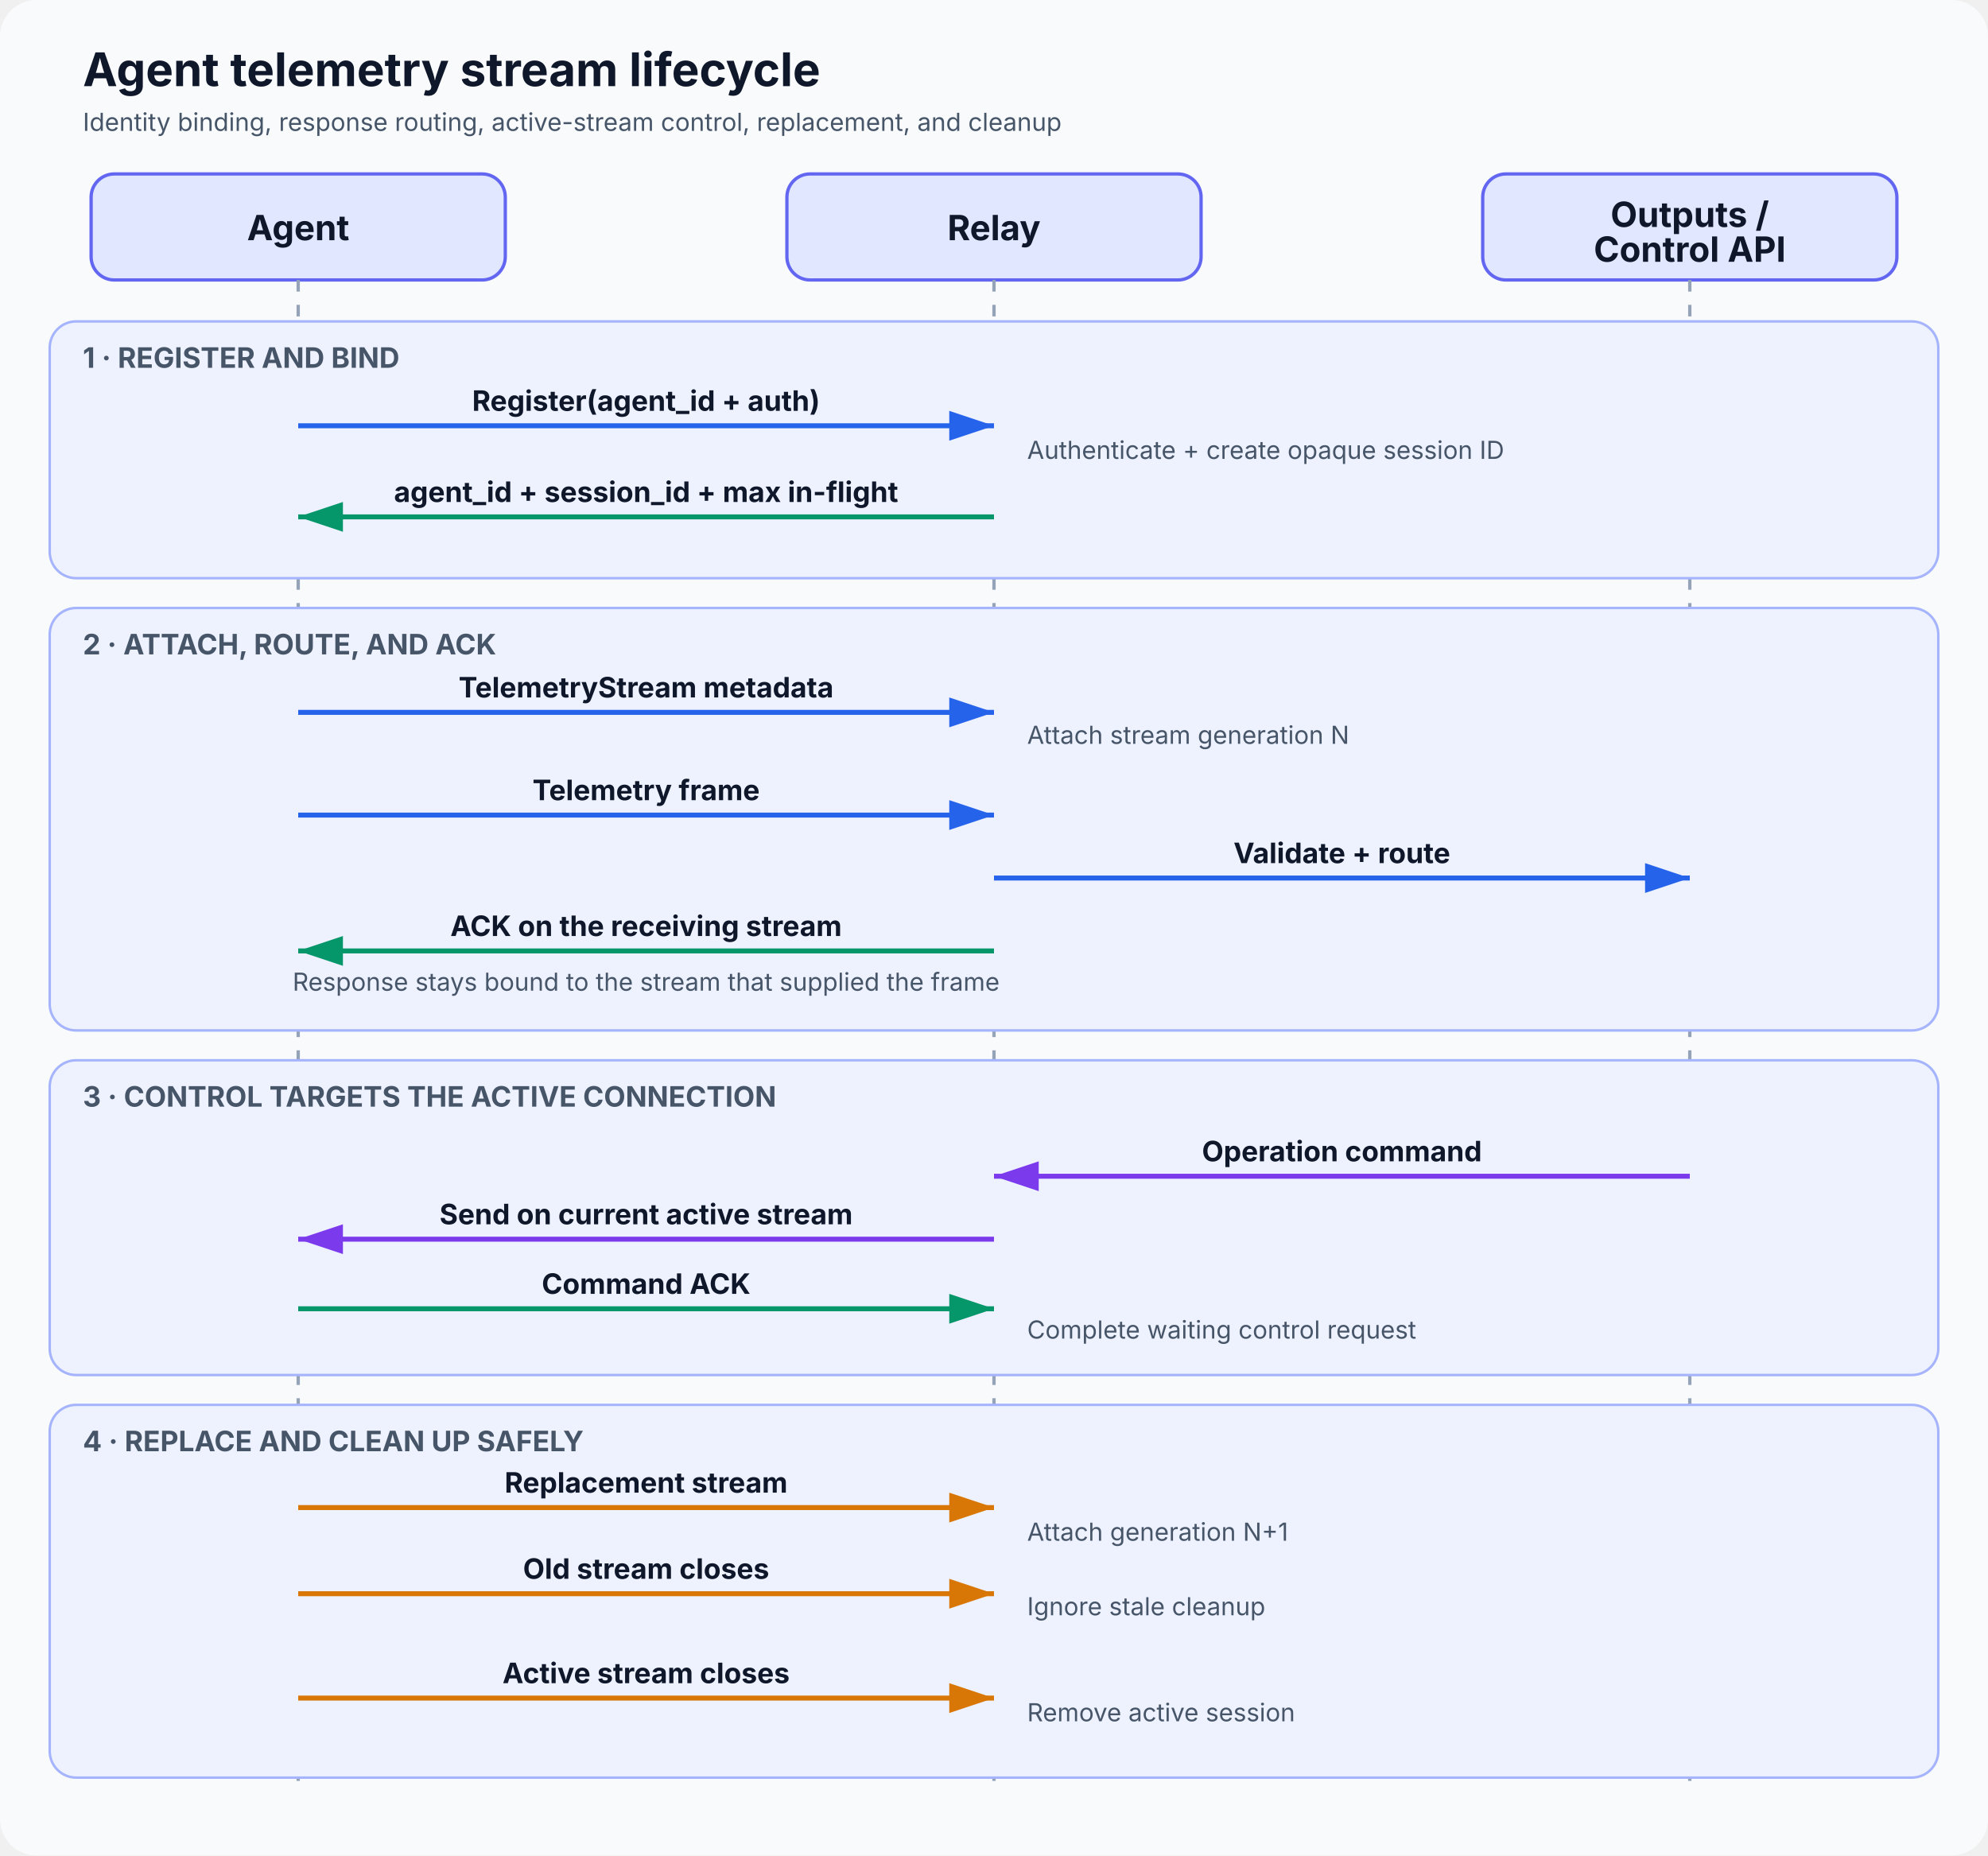
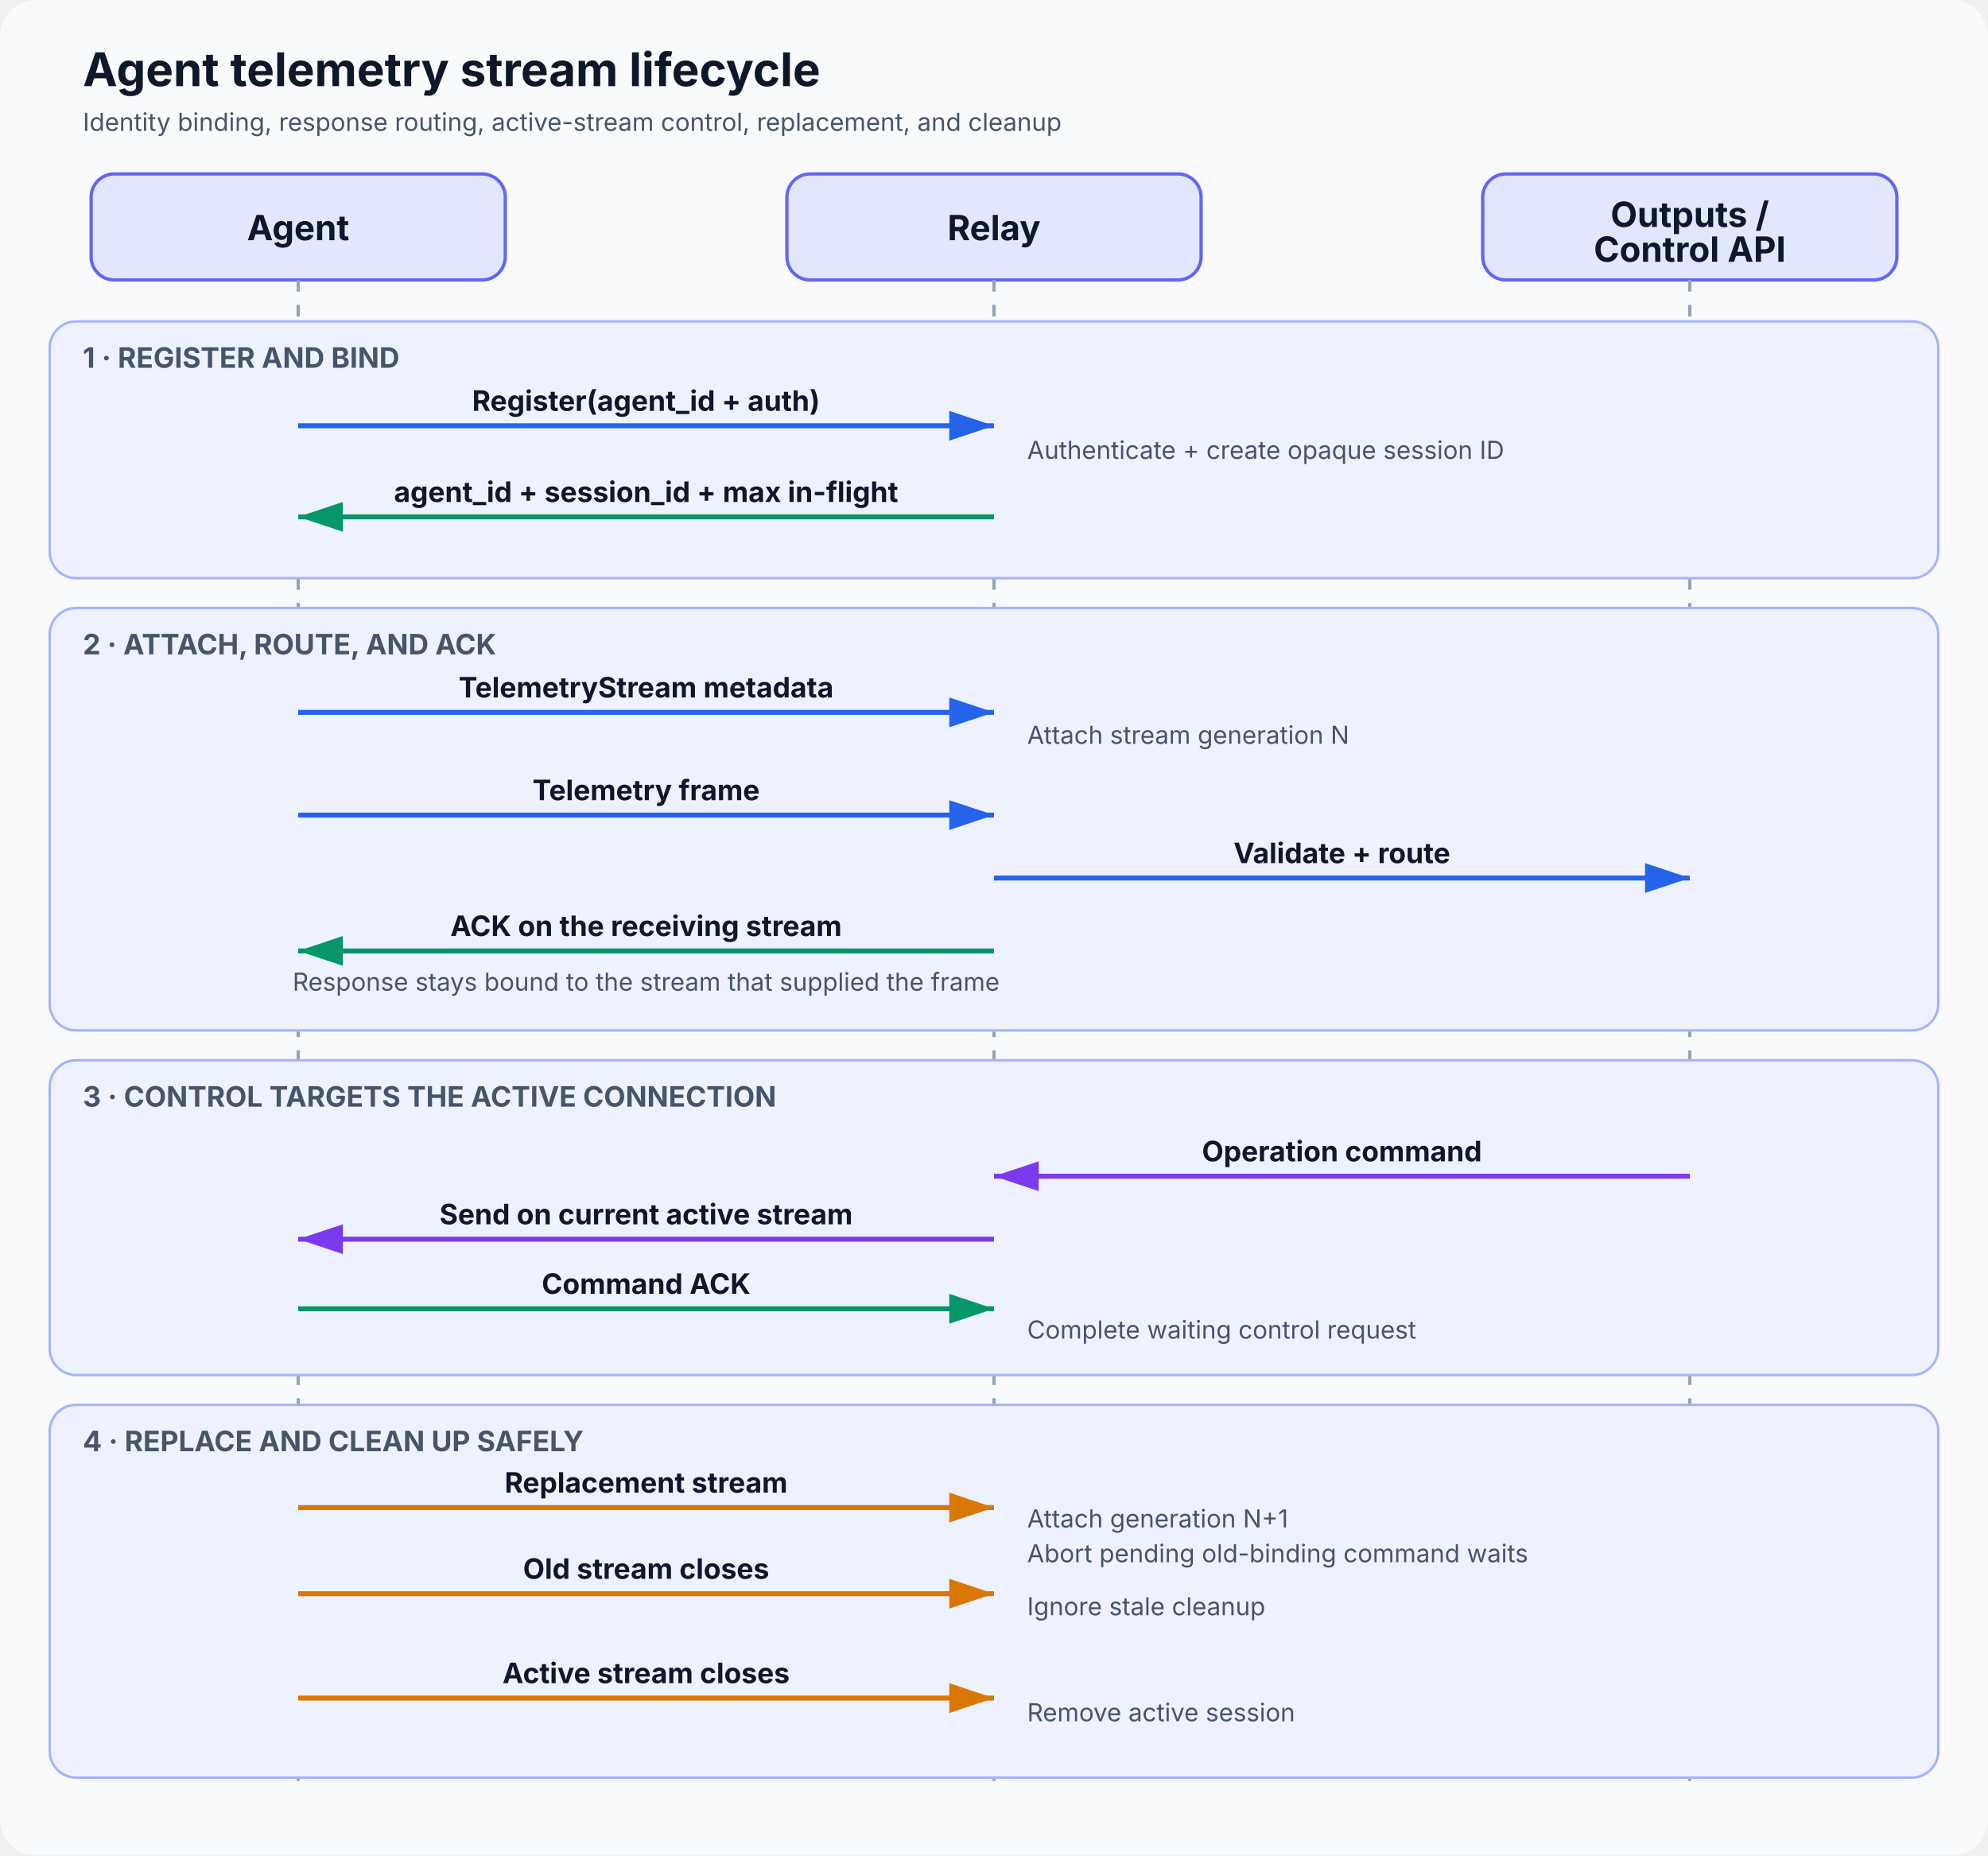
<svg xmlns="http://www.w3.org/2000/svg" viewBox="0 0 1200 1120" role="img" aria-labelledby="title desc">
  <style>
    :root { color-scheme: light dark; }
    .bg { fill: #f8fafc; }
    .panel { fill: #ffffff; stroke: #cbd5e1; stroke-width: 2; }
    .head { fill: #e0e7ff; stroke: #6366f1; stroke-width: 2; }
    .life { stroke: #94a3b8; stroke-width: 2; stroke-dasharray: 7 8; }
    .flow { fill: none; stroke: #2563eb; stroke-width: 3; marker-end: url(#arrow); }
    .return { fill: none; stroke: #059669; stroke-width: 3; marker-end: url(#arrowGreen); }
    .control { fill: none; stroke: #7c3aed; stroke-width: 3; marker-end: url(#arrowPurple); }
    .cleanup { fill: none; stroke: #d97706; stroke-width: 3; marker-end: url(#arrowAmber); }
    .phase { fill: #eef2ff; stroke: #a5b4fc; stroke-width: 1.5; }
    .text { fill: #0f172a; font-family: Inter, ui-sans-serif, system-ui, sans-serif; }
    .muted { fill: #475569; font-family: Inter, ui-sans-serif, system-ui, sans-serif; }
    .title { font-size: 28px; font-weight: 750; }
    .actor { font-size: 21px; font-weight: 700; }
    .label { font-size: 17px; font-weight: 650; }
    .note { font-size: 15px; }
    @media (prefers-color-scheme: dark) {
      .bg { fill: #07111f; }
      .panel { fill: #0f1c2e; stroke: #334155; }
      .head { fill: #202554; stroke: #818cf8; }
      .life { stroke: #64748b; }
      .phase { fill: #131e3a; stroke: #4f5db3; }
      .text { fill: #f1f5f9; }
      .muted { fill: #cbd5e1; }
      .flow { stroke: #60a5fa; }
      .return { stroke: #34d399; }
      .control { stroke: #c084fc; }
      .cleanup { stroke: #fbbf24; }
    }
  </style>
  <defs>
    <marker id="arrow" markerWidth="10" markerHeight="10" refX="9" refY="3" orient="auto" markerUnits="strokeWidth">
      <path d="M0,0 L0,6 L9,3 z" fill="#2563eb" />
    </marker>
    <marker id="arrowGreen" markerWidth="10" markerHeight="10" refX="9" refY="3" orient="auto" markerUnits="strokeWidth">
      <path d="M0,0 L0,6 L9,3 z" fill="#059669" />
    </marker>
    <marker id="arrowPurple" markerWidth="10" markerHeight="10" refX="9" refY="3" orient="auto" markerUnits="strokeWidth">
      <path d="M0,0 L0,6 L9,3 z" fill="#7c3aed" />
    </marker>
    <marker id="arrowAmber" markerWidth="10" markerHeight="10" refX="9" refY="3" orient="auto" markerUnits="strokeWidth">
      <path d="M0,0 L0,6 L9,3 z" fill="#d97706" />
    </marker>
  </defs>
  <rect class="bg" width="1200" height="1120" rx="22" />
  <text class="text title" x="50" y="52">Agent telemetry stream lifecycle</text>
  <text class="muted note" x="50" y="79">Identity binding, response routing, active-stream control, replacement, and cleanup</text>
  <rect class="head" x="55" y="105" width="250" height="64" rx="14" />
  <rect class="head" x="475" y="105" width="250" height="64" rx="14" />
  <rect class="head" x="895" y="105" width="250" height="64" rx="14" />
  <text class="text actor" x="180" y="145" text-anchor="middle">Agent</text>
  <text class="text actor" x="600" y="145" text-anchor="middle">Relay</text>
  <text class="text actor" x="1020" y="137" text-anchor="middle">Outputs /</text>
  <text class="text actor" x="1020" y="158" text-anchor="middle">Control API</text>
  <line class="life" x1="180" y1="169" x2="180" y2="1075" />
  <line class="life" x1="600" y1="169" x2="600" y2="1075" />
  <line class="life" x1="1020" y1="169" x2="1020" y2="1075" />
  <rect class="phase" x="30" y="194" width="1140" height="155" rx="16" />
  <text class="muted label" x="50" y="222">1 · REGISTER AND BIND</text>
  <path class="flow" d="M180 257 H600" />
  <text class="text label" x="390" y="248" text-anchor="middle">Register(agent_id + auth)</text>
  <text class="muted note" x="620" y="277">Authenticate + create opaque session ID</text>
  <path class="return" d="M600 312 H180" />
  <text class="text label" x="390" y="303" text-anchor="middle">agent_id + session_id + max in-flight</text>
  <rect class="phase" x="30" y="367" width="1140" height="255" rx="16" />
  <text class="muted label" x="50" y="395">2 · ATTACH, ROUTE, AND ACK</text>
  <path class="flow" d="M180 430 H600" />
  <text class="text label" x="390" y="421" text-anchor="middle">TelemetryStream metadata</text>
  <text class="muted note" x="620" y="449">Attach stream generation N</text>
  <path class="flow" d="M180 492 H600" />
  <text class="text label" x="390" y="483" text-anchor="middle">Telemetry frame</text>
  <path class="flow" d="M600 530 H1020" />
  <text class="text label" x="810" y="521" text-anchor="middle">Validate + route</text>
  <path class="return" d="M600 574 H180" />
  <text class="text label" x="390" y="565" text-anchor="middle">ACK on the receiving stream</text>
  <text class="muted note" x="390" y="598" text-anchor="middle">Response stays bound to the stream that supplied the frame</text>
  <rect class="phase" x="30" y="640" width="1140" height="190" rx="16" />
  <text class="muted label" x="50" y="668">3 · CONTROL TARGETS THE ACTIVE CONNECTION</text>
  <path class="control" d="M1020 710 H600" />
  <text class="text label" x="810" y="701" text-anchor="middle">Operation command</text>
  <path class="control" d="M600 748 H180" />
  <text class="text label" x="390" y="739" text-anchor="middle">Send on current active stream</text>
  <path class="return" d="M180 790 H600" />
  <text class="text label" x="390" y="781" text-anchor="middle">Command ACK</text>
  <text class="muted note" x="620" y="808">Complete waiting control request</text>
  <rect class="phase" x="30" y="848" width="1140" height="225" rx="16" />
  <text class="muted label" x="50" y="876">4 · REPLACE AND CLEAN UP SAFELY</text>
  <path class="cleanup" d="M180 910 H600" />
  <text class="text label" x="390" y="901" text-anchor="middle">Replacement stream</text>
-   <text class="muted note" x="620" y="930">Attach generation N+1</text>
+   <text class="muted note" x="620" y="922">Attach generation N+1</text>
+   <text class="muted note" x="620" y="943">Abort pending old-binding command waits</text>
  <path class="cleanup" d="M180 962 H600" />
  <text class="text label" x="390" y="953" text-anchor="middle">Old stream closes</text>
  <text class="muted note" x="620" y="975">Ignore stale cleanup</text>
  <path class="cleanup" d="M180 1025 H600" />
  <text class="text label" x="390" y="1016" text-anchor="middle">Active stream closes</text>
  <text class="muted note" x="620" y="1039">Remove active session</text>
</svg>
